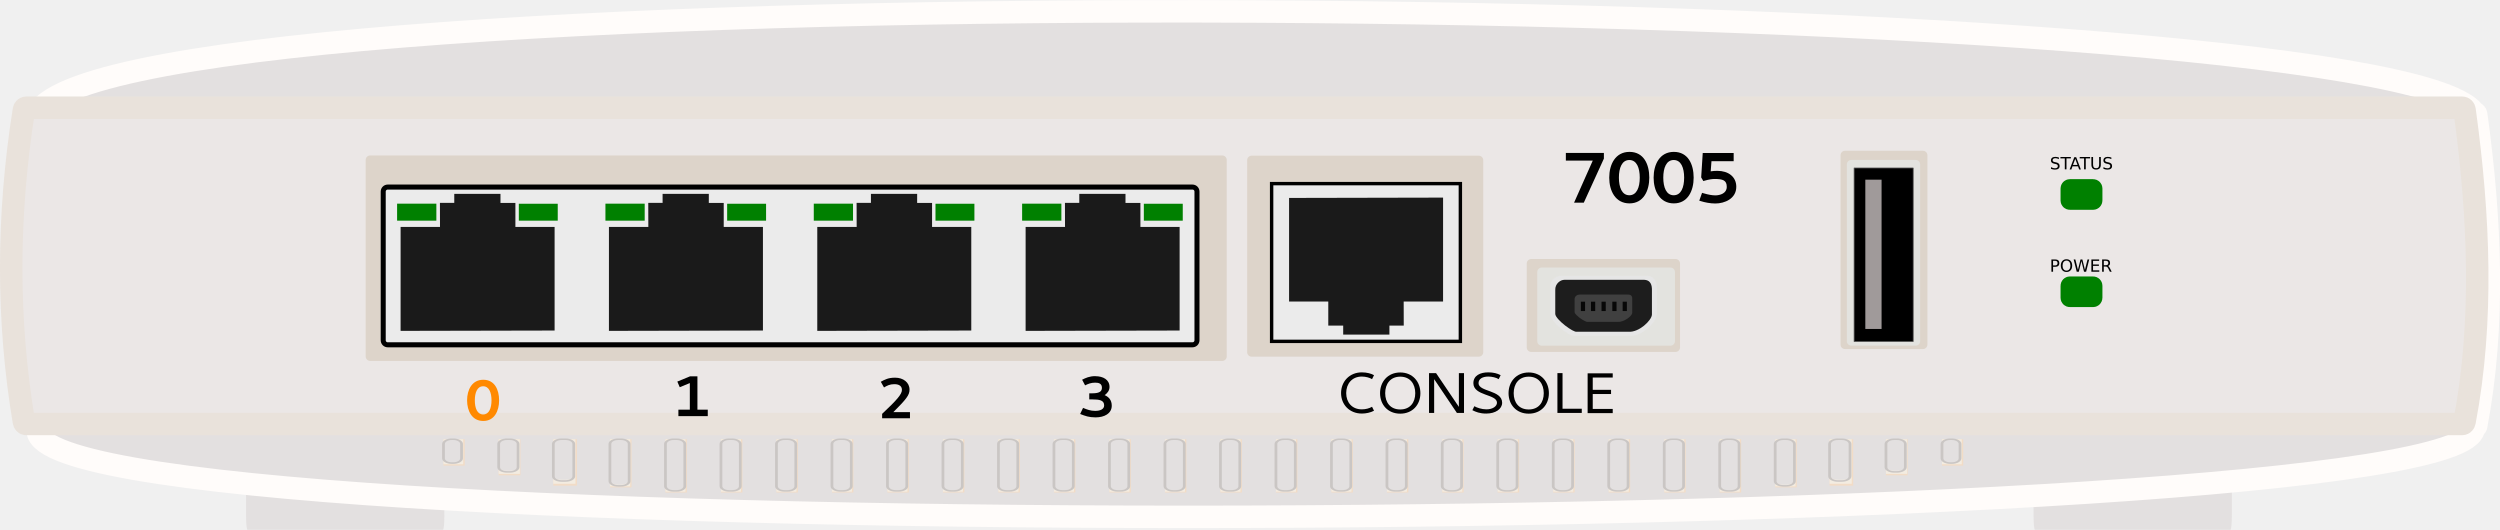
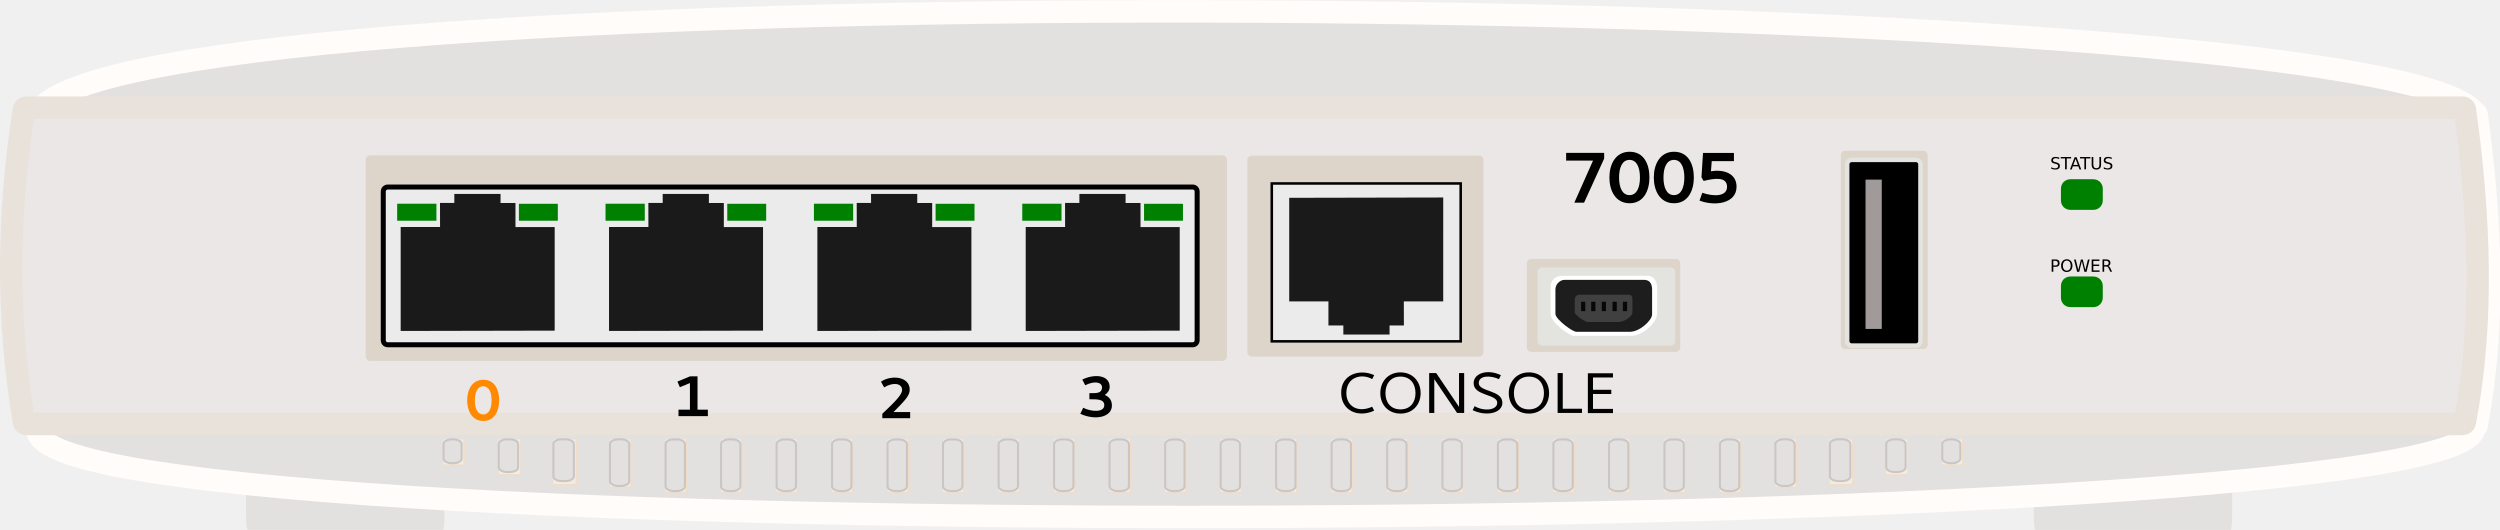
- <svg xmlns="http://www.w3.org/2000/svg" width="210" height="44.5" version="1.1" viewBox="35 370 111.529 14.443">
+ <svg xmlns="http://www.w3.org/2000/svg" width="210" height="44.5" version="1.1" viewBox="35 370 210 44.5">
  <g fill="#e3e0e0">
-     <rect x="45.977" y="386.78" width="8.847" height="2.257" rx=".061" ry=".648" />
-     <rect x="125.72" y="386.64" width="8.847" height="2.398" rx=".061" ry=".688" />
-     <path d="m36.69 370.4c4.091-6.516 104.39-5.434 108.67 0 0.036 0.046 0.099 0.048 0.107 0.107 0.651 4.74 0.849 9.405 0 13.896-0.011 0.058-0.104 0.048-0.107 0.107-0.183 4.94-109.95 5.59-108.67 0 0.013-0.058-0.097-0.048-0.107-0.107-0.753-4.506-0.753-9.138 0-13.896 0.009-0.058 0.075-0.057 0.107-0.107z" stroke="#fffcfa" stroke-linecap="round" stroke-linejoin="round" stroke-width="1.002" />
+     <rect x="55.673" y="410.25" width="16.66" height="4.251" rx=".114" ry="1.22" stroke-width="1.883" />
+     <rect x="205.84" y="409.99" width="16.66" height="4.517" rx=".114" ry="1.296" stroke-width="1.883" />
+     <path d="m38.184 379.41c7.703-12.272 196.59-10.234 204.65 0 0.069 0.087 0.186 0.091 0.201 0.201 1.226 8.927 1.599 17.712 0 26.169-0.021 0.109-0.197 0.09-0.201 0.201-0.345 9.303-207.06 10.527-204.65 0 0.025-0.108-0.183-0.091-0.201-0.201-1.418-8.487-1.418-17.209 0-26.169 0.017-0.11 0.142-0.107 0.201-0.201z" stroke="#fffcfa" stroke-linecap="round" stroke-linejoin="round" stroke-width="1.887" />
  </g>
-   <path d="m36.172 370.21h108.67c0.059 0 0.099 0.048 0.107 0.107 0.651 4.74 0.849 9.405 0 13.896-0.011 0.058-0.048 0.107-0.107 0.107h-108.67c-0.059 0-0.097-0.048-0.107-0.107-0.753-4.506-0.753-9.138 0-13.896 0.009-0.058 0.048-0.107 0.107-0.107z" fill="#ebe7e6" stroke="#e9e2db" stroke-linecap="round" stroke-linejoin="round" stroke-width="1.002" />
-   <rect x="51.313" y="372.34" width="38.414" height="9.166" rx=".201" ry=".201" fill="#ddd4ca" />
-   <rect x="52.096" y="373.75" width="36.303" height="7.037" rx=".201" ry=".201" fill="#ebebeb" stroke="#000" stroke-linejoin="round" stroke-width=".224" />
-   <g transform="matrix(1.0024 0 0 1.0019 -12.196 196.57)">
-     <path d="m64.912 178.62h1.753l-0.003-1.071 0.638-5.7e-4v-0.401h2.057l-4.83e-4 0.402h0.664v1.071h1.745v4.612l-6.854 0.015z" fill="#1a1a1a" />
-     <path d="m70.173 178.34h1.732v-0.753h-1.732v0.753z" fill="#008000" />
-     <path d="m64.756 178.34h1.747v-0.757h-1.747v0.757z" fill="#008000" />
+   <path d="m37.207 379.04h204.65c0.111 0 0.186 0.091 0.201 0.201 1.226 8.927 1.599 17.712 0 26.169-0.021 0.109-0.09 0.201-0.201 0.201h-204.65c-0.111 0-0.183-0.091-0.201-0.201-1.418-8.486-1.418-17.209 0-26.169 0.017-0.11 0.09-0.201 0.201-0.201z" fill="#ebe7e6" stroke="#e9e2db" stroke-linecap="round" stroke-linejoin="round" stroke-width="1.887" />
+   <rect x="65.721" y="383.05" width="72.34" height="17.262" rx=".378" ry=".378" fill="#ddd4ca" stroke-width="1.883" />
+   <rect x="67.195" y="385.71" width="68.365" height="13.252" rx=".378" ry=".378" fill="#ebebeb" stroke="#000" stroke-linejoin="round" stroke-width=".421" />
+   <g stroke-width="1.887">
+     <path d="m68.656 389.07h3.309l-0.005-2.021 1.204-1e-3v-0.757h3.882l-9.12e-4 0.759h1.254v2.021h3.294v8.702l-12.937 0.028z" fill="#1a1a1a" />
+     <path d="m78.588 388.54h3.269v-1.421h-3.269z" fill="#008000" />
+     <path d="m68.362 388.54h3.297v-1.428h-3.297z" fill="#008000" />
+     <path d="m86.158 389.07h3.309l-0.005-2.021 1.204-1e-3v-0.757h3.882l-9.12e-4 0.759h1.254v2.021h3.294v8.702l-12.937 0.028z" fill="#1a1a1a" />
+     <path d="m96.09 388.54h3.269v-1.421h-3.269z" fill="#008000" />
+     <path d="m85.864 388.54h3.297v-1.428h-3.297z" fill="#008000" />
+     <path d="m103.66 389.07h3.309l-5e-3 -2.021 1.204-1e-3v-0.757h3.882l-9.1e-4 0.759h1.254v2.021h3.294v8.702l-12.937 0.028z" fill="#1a1a1a" />
+     <path d="m113.59 388.54h3.269v-1.421h-3.269z" fill="#008000" />
+     <path d="m103.37 388.54h3.297v-1.428h-3.297z" fill="#008000" />
+     <path d="m121.16 389.07h3.309l-5e-3 -2.021 1.204-1e-3v-0.757h3.882l-9.1e-4 0.759h1.254v2.021h3.294v8.702l-12.937 0.028z" fill="#1a1a1a" />
+     <path d="m131.1 388.54h3.269v-1.421h-3.269z" fill="#008000" />
+     <path d="m120.87 388.54h3.297v-1.428h-3.297z" fill="#008000" />
  </g>
-   <g transform="matrix(1.0024 0 0 1.0019 -2.9019 196.57)">
-     <path d="m64.912 178.62h1.753l-0.003-1.071 0.638-5.7e-4v-0.401h2.057l-4.83e-4 0.402h0.664v1.071h1.745v4.612l-6.854 0.015z" fill="#1a1a1a" />
-     <path d="m70.173 178.34h1.732v-0.753h-1.732v0.753z" fill="#008000" />
-     <path d="m64.756 178.34h1.747v-0.757h-1.747v0.757z" fill="#008000" />
+   <g stroke-width="1.883">
+     <rect x="139.78" y="383.07" width="19.834" height="16.886" rx=".378" ry=".378" fill="#ddd4ca" />
+     <rect x="163.26" y="391.75" width="12.879" height="7.806" rx=".378" ry=".378" fill="#ddd4ca" />
+     <rect x="164.15" y="392.47" width="11.567" height="6.568" rx=".378" ry=".378" fill="#e3e3df" />
  </g>
-   <g transform="matrix(1.0024 0 0 1.0019 6.3923 196.57)">
-     <path d="m64.912 178.62h1.753l-0.003-1.071 0.638-5.7e-4v-0.401h2.057l-4.83e-4 0.402h0.664v1.071h1.745v4.612l-6.854 0.015z" fill="#1a1a1a" />
-     <path d="m70.173 178.34h1.732v-0.753h-1.732v0.753z" fill="#008000" />
-     <path d="m64.756 178.34h1.747v-0.757h-1.747v0.757z" fill="#008000" />
+   <path d="m173.32 393.17c0.59-0.048 0.89 0.496 0.876 1.004v2.202c-0.033 0.769-1.314 1.914-2.293 1.833h-4.645c-0.316 0.101-2.073-1.142-2.006-1.891v-2.201c-0.039-0.645 0.576-0.96 0.9-0.946z" fill="#fff" stroke-width="1.887" />
+   <path d="m173 393.51c0.702-0.042 0.789 0.475 0.776 0.92v2.002c-0.029 0.502-1.102 1.508-1.96 1.437h-4.353c-0.277 0.088-1.772-1.019-1.808-1.487v-2.002c-0.033-0.565 0.468-0.882 0.753-0.869z" fill="#1d1d1d" stroke-width="1.887" />
+   <path d="m167.74 394.75c-4e-3 -1.6e-4 -9e-3 2e-3 -0.014 2e-3h-0.012c-0.175-7e-3 -0.453 0.111-0.433 0.427v1.051c6e-3 0.069 0.074 0.162 0.172 0.258 0.263 0.272 0.805 0.596 0.934 0.558h2.501c0.527 0.04 1.219-0.478 1.236-0.759v-1.08c8e-3 -0.249-2e-3 -0.479-0.433-0.456h-3.951z" fill="#404040" stroke-width="1.002" />
+   <path transform="translate(35,370)" d="m132.81 25.348v0.787h0.355v-0.787zm0.85 0v0.787h0.355v-0.787zm0.887 0v0.787h0.355v-0.787zm0.906 0v0.787h0.355v-0.787zm0.869 0v0.787h0.355v-0.787z" fill="#070707" stroke-width="1.887" />
+   <rect x="189.63" y="382.66" width="7.297" height="16.662" rx=".378" ry=".378" fill="#ddd4ca" stroke-width="1.883" />
+   <rect x="190.16" y="383.43" width="6.162" height="15.601" rx=".378" ry=".378" stroke="#e3e3df" stroke-width=".383" />
+   <g stroke-linecap="round" stroke-linejoin="round">
+     <path d="m192.83 397.39v-12.025h-0.849v12.025z" fill="none" stroke="#000" stroke-miterlimit="4.462" stroke-width=".064" />
+     <path d="m208.9 385.7h1.952c0.076 0 0.137 0.061 0.137 0.137v1.01c0 0.076-0.061 0.137-0.137 0.137h-1.952c-0.076 0-0.137-0.061-0.137-0.137v-1.01c0-0.076 0.061-0.137 0.137-0.137z" fill="#008000" stroke="#008000" stroke-width="1.29" />
+     <path d="m208.9 393.87h1.952c0.076 0 0.137 0.061 0.137 0.137v1.01c0 0.076-0.061 0.137-0.137 0.137h-1.952c-0.076 0-0.137-0.061-0.137-0.137v-1.01c0-0.076 0.061-0.137 0.137-0.137z" fill="#008000" stroke="#008000" stroke-width="1.29" />
  </g>
-   <g transform="matrix(1.0024 0 0 1.0019 15.687 196.57)">
-     <path d="m64.912 178.62h1.753l-0.003-1.071 0.638-5.7e-4v-0.401h2.057l-4.83e-4 0.402h0.664v1.071h1.745v4.612l-6.854 0.015z" fill="#1a1a1a" />
-     <path d="m70.173 178.34h1.732v-0.753h-1.732v0.753z" fill="#008000" />
-     <path d="m64.756 178.34h1.747v-0.757h-1.747v0.757z" fill="#008000" />
+   <g stroke-width="1.883">
+     <path d="m169.75 383.32v-0.477h-3.195v0.647h2.26l-1.571 3.535h0.818z" />
+     <path d="m170.19 384.91c0 1.106 0.513 2.163 1.701 2.163 1.175 0 1.662-1.064 1.662-2.163 0-1.118-0.468-2.163-1.662-2.163-1.188 0-1.701 1.058-1.701 2.163zm0.812 0c0-0.816 0.253-1.48 0.877-1.48 0.623 0 0.877 0.665 0.877 1.48s-0.253 1.48-0.877 1.48c-0.623 0-0.877-0.665-0.877-1.48z" />
+     <path d="m173.92 384.91c0 1.106 0.513 2.163 1.701 2.163 1.175 0 1.662-1.064 1.662-2.163 0-1.118-0.468-2.163-1.662-2.163-1.188 0-1.701 1.058-1.701 2.163zm0.812 0c0-0.816 0.253-1.48 0.877-1.48 0.623 0 0.877 0.665 0.877 1.48s-0.253 1.48-0.877 1.48c-0.623 0-0.877-0.665-0.877-1.48z" />
+     <path d="m177.76 386.85c1.273 0.494 3.11 0.258 3.11-1.166 0-1.135-1.097-1.471-2.149-1.299l0.065-0.852h1.864v-0.689h-2.597l-0.13 2.049 0.182 0.308c0.952-0.242 1.967-0.362 1.967 0.49 0 0.84-1.15 0.83-2.078 0.501z" />
  </g>
-   <rect x="90.638" y="372.35" width="10.532" height="8.967" rx=".201" ry=".201" fill="#ddd4ca" />
-   <g transform="matrix(-1.0024 0 0 -1.0019 246.59 591.76)">
-     <path d="m146.09 217.75h8.4v-7.024h-8.4v7.024z" fill="#ebebeb" stroke="#000" stroke-width=".152" />
-     <g transform="matrix(.0080517 0 0 .0080487 133.48 246.67)">
-       <path d="m2609.9-3593.3v-872.71h-1043.3v872.71h1043.3z" fill="none" stroke="#000" stroke-linecap="square" stroke-width=".676" />
-     </g>
-     <path d="m146.86 212.5h1.753l-3e-3 -1.071 0.638-5.7e-4v-0.401h2.057l-4.9e-4 0.402h0.664v1.071h1.745v4.612l-6.854 0.015z" fill="#1a1a1a" />
+   <path d="m74.241 403.63c0 0.885 0.41 1.731 1.361 1.731 0.94 0 1.33-0.851 1.33-1.731 0-0.894-0.374-1.731-1.33-1.731-0.951 0-1.361 0.846-1.361 1.731zm0.649 0c0-0.653 0.203-1.184 0.701-1.184s0.701 0.532 0.701 1.184c0 0.653-0.203 1.184-0.701 1.184s-0.701-0.532-0.701-1.184z" fill="#ff8900" stroke-width="1.883" />
+   <g stroke-width="1.883">
+     <path d="m93.592 404.41v-2.799h-0.623l-1.065 0.44 0.203 0.474 0.847-0.348v2.233h-0.961v0.546h2.467v-0.546z" />
+     <path d="m109.27 402.54c0.773-0.477 1.506-0.328 1.506 0.208 0 0.353-0.4 0.827-1.662 2.011v0.372h2.338v-0.517h-1.397c1.101-1.097 1.361-1.436 1.361-1.89 0-1.085-1.528-1.27-2.416-0.662z" />
+     <path d="m126.16 402.36c0.763-0.383 1.413-0.28 1.413 0.193-0.034 0.503-0.447 0.469-1.065 0.474v0.512c0.651 0 1.252-0.022 1.252 0.503 0 0.626-1.121 0.55-1.771 0.208l-0.244 0.512c1.287 0.584 2.655 0.272 2.655-0.696 0-0.469-0.244-0.735-0.597-0.89 0.223-0.15 0.41-0.382 0.41-0.682 0-1.023-1.319-1.1-2.301-0.609z" />
  </g>
-   <rect x="103.11" y="376.96" width="6.839" height="4.145" rx=".201" ry=".201" fill="#ddd4ca" />
-   <rect x="103.58" y="377.34" width="6.142" height="3.487" rx=".201" ry=".201" fill="#e3e3df" />
-   <g transform="matrix(1.0024 0 0 1.0019 -6.3031 173.02)">
-     <path d="m110.68 204.3h3.798c0.312-0.025 0.472 0.263 0.464 0.532v1.167c-0.018 0.408-0.696 1.014-1.215 0.971h-2.461c-0.167 0.053-1.098-0.605-1.063-1.002v-1.167c-0.021-0.342 0.305-0.509 0.477-0.502" fill="#e6e6e6" />
-     <path d="m110.82 204.48h3.492c0.372-0.022 0.418 0.252 0.411 0.488v1.061c-0.016 0.266-0.584 0.799-1.038 0.762h-2.306c-0.147 0.047-0.939-0.54-0.958-0.788v-1.061c-0.018-0.299 0.248-0.468 0.399-0.461" fill="#1d1d1d" />
-     <g transform="matrix(.0060892 0 0 .0061268 99.791 230.08)">
-       <path d="m1811.4-4178h573.48c61.03-3.61 68.63 41.12 67.53 79.61v173.18c-2.58 43.45-95.9 130.46-170.55 124.27h-378.69c-24.09 7.68-154.17-88.11-157.26-128.66v-173.19c-2.9-48.86 40.74-76.32 65.49-75.21z" fill="none" stroke="#000" stroke-width=".264" />
-     </g>
-     <path transform="matrix(.53109 0 0 .53109 35 368.35)" d="m144.09-307.32c-4e-3 -1.6e-4 -9e-3 2e-3 -0.014 2e-3h-0.012c-0.174-7e-3 -0.452 0.111-0.432 0.426v1.049c6e-3 0.069 0.074 0.162 0.172 0.258 0.262 0.272 0.803 0.594 0.932 0.557h2.494c0.525 0.04 1.216-0.477 1.232-0.758v-1.078c8e-3 -0.248-2e-3 -0.478-0.432-0.455h-3.941z" fill="#404040" />
-     <g fill="#070707">
-       <path d="m111.56 205.87h0.188v-0.417h-0.188v0.417z" />
-       <path d="m112.01 205.87h0.188v-0.417h-0.188v0.417z" />
-       <path d="m112.48 205.87h0.188v-0.417h-0.188v0.417z" />
-       <path d="m112.96 205.87h0.188v-0.417h-0.188v0.417z" />
-       <path d="m113.42 205.87h0.188v-0.417h-0.188v0.417z" />
-     </g>
+   <g stroke-width="1.883">
+     <path d="m152.64 401.28c-1.039 0-1.693 0.773-1.693 1.74 0 0.967 0.655 1.721 1.693 1.721 1.039 0 1.693-0.754 1.693-1.721 0-0.967-0.655-1.74-1.693-1.74zm0 3.108c-0.831 0-1.262-0.59-1.262-1.368 0-0.778 0.431-1.387 1.262-1.387 0.831 0 1.262 0.609 1.262 1.387 0 0.778-0.431 1.368-1.262 1.368z" />
+     <path d="m155.05 401.34v3.345h0.431v-2.838l1.912 2.838h0.597v-3.345h-0.431v2.838l-1.917-2.838z" />
+     <path d="m163.43 401.28c-1.039 0-1.693 0.773-1.693 1.74 0 0.967 0.655 1.721 1.693 1.721 1.039 0 1.693-0.754 1.693-1.721 0-0.967-0.655-1.74-1.693-1.74zm0 3.108c-0.831 0-1.262-0.59-1.262-1.368 0-0.778 0.431-1.387 1.262-1.387s1.262 0.609 1.262 1.387c0 0.778-0.431 1.368-1.262 1.368z" />
+     <path d="m165.84 401.34v3.345h2.047v-0.353h-1.615v-2.993z" />
+     <path d="m168.38 404.7h2.109v-0.353h-1.678v-1.252h1.538v-0.353h-1.538v-1.034h1.678v-0.353h-2.109z" />
+     <path d="m150.43 404.5-0.166-0.334c-1.238 0.551-2.171-0.063-2.171-1.151 0-1.323 1.258-1.688 2.171-1.17l0.166-0.334c-1.259-0.574-2.813-0.019-2.769 1.504 0 1.429 1.358 2.12 2.769 1.484z" />
  </g>
-   <rect x="117.11" y="372.13" width="3.875" height="8.848" rx=".201" ry=".201" fill="#ddd4ca" />
-   <rect x="117.39" y="372.54" width="3.272" height="8.284" rx=".201" ry=".201" fill="#e3e3df" />
-   <path d="m120.35 380.64v-7.74h-2.635v7.74z" />
-   <g stroke-linecap="round" stroke-linejoin="round">
-     <path d="m120.35 380.64v-7.74h-2.635v7.74z" fill="none" stroke="#535353" stroke-miterlimit="4.462" stroke-width=".034" />
-     <path d="m118.81 379.95v-6.385h-0.451v6.385z" fill="none" stroke="#000" stroke-miterlimit="4.462" stroke-width=".034" />
-     <path d="m127.34 373.74h1.037c0.04 0 0.073 0.033 0.073 0.073v0.536c0 0.04-0.033 0.073-0.073 0.073h-1.037c-0.04 0-0.073-0.033-0.073-0.073v-0.536c0-0.04 0.033-0.073 0.073-0.073z" fill="#008000" stroke="#008000" stroke-width=".685" />
-     <path d="m127.34 378.08h1.037c0.04 0 0.073 0.033 0.073 0.073v0.536c0 0.04-0.033 0.073-0.073 0.073h-1.037c-0.04 0-0.073-0.033-0.073-0.073v-0.536c0-0.04 0.033-0.073 0.073-0.073z" fill="#008000" stroke="#008000" stroke-width=".685" />
+   <rect transform="scale(-1)" x="-78.722" y="-409.94" width="1.828" height="3.035" fill="#f2dcc6" stroke-width=".872" />
+   <rect transform="scale(-1)" x="-78.675" y="-409.82" width="1.782" height="2.91" fill="#f3ece1" stroke-width=".872" />
+   <rect transform="scale(-1)" x="-78.525" y="-409.65" width="1.629" height="2.744" rx=".695" ry=".394" fill="#e3e0e0" stroke="#cac6c4" stroke-linejoin="round" stroke-width=".174" />
+   <rect transform="scale(-1)" x="-83.471" y="-410.81" width="1.984" height="3.899" fill="#f2dcc6" stroke-width=".872" />
+   <rect transform="scale(-1)" x="-83.343" y="-410.65" width="1.859" height="3.74" fill="#f3ece1" stroke-width=".872" />
+   <rect transform="scale(-1)" x="-83.204" y="-410.41" width="1.718" height="3.508" rx=".695" ry=".394" fill="#e3e0e0" stroke="#cac6c4" stroke-linejoin="round" stroke-width=".174" />
+   <rect transform="scale(-1)" x="-88.054" y="-410.95" width="1.806" height="4.043" fill="#f2dcc6" stroke-width=".872" />
+   <rect transform="scale(-1)" x="-87.95" y="-410.87" width="1.704" height="3.962" fill="#f3ece1" stroke-width=".872" />
+   <rect transform="scale(-1)" x="-87.857" y="-410.82" width="1.618" height="3.917" rx=".695" ry=".394" fill="#e3e0e0" stroke="#cac6c4" stroke-linejoin="round" stroke-width=".174" />
+   <rect transform="scale(-1)" x="-74.043" y="-409.12" width="1.784" height="2.216" fill="#f2dcc6" stroke-width=".872" />
+   <rect transform="scale(-1)" x="-73.916" y="-409.01" width="1.66" height="2.102" fill="#f3ece1" stroke-width=".872" />
+   <rect transform="scale(-1)" x="-73.777" y="-408.91" width="1.518" height="2.002" rx=".695" ry=".394" fill="#e3e0e0" stroke="#cac6c4" stroke-linejoin="round" stroke-width=".174" />
+   <rect transform="scale(-1)" x="-92.705" y="-411.38" width="1.798" height="4.473" fill="#f2dcc6" stroke-width=".872" />
+   <rect transform="scale(-1)" x="-92.589" y="-411.31" width="1.682" height="4.405" fill="#f3ece1" stroke-width=".872" />
+   <rect transform="scale(-1)" x="-92.532" y="-411.25" width="1.626" height="4.34" rx=".695" ry=".394" fill="#e3e0e0" stroke="#cac6c4" stroke-linejoin="round" stroke-width=".174" />
+   <rect transform="scale(-1)" x="-97.368" y="-411.38" width="1.798" height="4.473" fill="#f2dcc6" stroke-width=".872" />
+   <rect transform="scale(-1)" x="-97.252" y="-411.31" width="1.682" height="4.405" fill="#f3ece1" stroke-width=".872" />
+   <rect transform="scale(-1)" x="-97.194" y="-411.25" width="1.626" height="4.34" rx=".695" ry=".394" fill="#e3e0e0" stroke="#cac6c4" stroke-linejoin="round" stroke-width=".174" />
+   <rect transform="scale(-1)" x="-102.03" y="-411.38" width="1.798" height="4.473" fill="#f2dcc6" stroke-width=".872" />
+   <rect transform="scale(-1)" x="-101.91" y="-411.31" width="1.682" height="4.405" fill="#f3ece1" stroke-width=".872" />
+   <rect transform="scale(-1)" x="-101.86" y="-411.25" width="1.626" height="4.34" rx=".695" ry=".394" fill="#e3e0e0" stroke="#cac6c4" stroke-linejoin="round" stroke-width=".174" />
+   <rect transform="scale(-1)" x="-106.69" y="-411.38" width="1.798" height="4.473" fill="#f2dcc6" stroke-width=".872" />
+   <rect transform="scale(-1)" x="-106.58" y="-411.31" width="1.682" height="4.405" fill="#f3ece1" stroke-width=".872" />
+   <rect transform="scale(-1)" x="-106.52" y="-411.25" width="1.626" height="4.34" rx=".695" ry=".394" fill="#e3e0e0" stroke="#cac6c4" stroke-linejoin="round" stroke-width=".174" />
+   <rect transform="scale(-1)" x="-111.36" y="-411.38" width="1.798" height="4.473" fill="#f2dcc6" stroke-width=".872" />
+   <rect transform="scale(-1)" x="-111.24" y="-411.31" width="1.682" height="4.405" fill="#f3ece1" stroke-width=".872" />
+   <rect transform="scale(-1)" x="-111.18" y="-411.25" width="1.626" height="4.34" rx=".695" ry=".394" fill="#e3e0e0" stroke="#cac6c4" stroke-linejoin="round" stroke-width=".174" />
+   <rect transform="scale(-1)" x="-116.02" y="-411.38" width="1.798" height="4.473" fill="#f2dcc6" stroke-width=".872" />
+   <rect transform="scale(-1)" x="-115.9" y="-411.31" width="1.682" height="4.405" fill="#f3ece1" stroke-width=".872" />
+   <rect transform="scale(-1)" x="-115.84" y="-411.25" width="1.626" height="4.34" rx=".695" ry=".394" fill="#e3e0e0" stroke="#cac6c4" stroke-linejoin="round" stroke-width=".174" />
+   <rect transform="scale(-1)" x="-120.68" y="-411.38" width="1.798" height="4.473" fill="#f2dcc6" stroke-width=".872" />
+   <rect transform="scale(-1)" x="-120.57" y="-411.31" width="1.682" height="4.405" fill="#f3ece1" stroke-width=".872" />
+   <rect transform="scale(-1)" x="-120.51" y="-411.25" width="1.626" height="4.34" rx=".695" ry=".394" fill="#e3e0e0" stroke="#cac6c4" stroke-linejoin="round" stroke-width=".174" />
+   <rect transform="scale(-1)" x="-125.34" y="-411.38" width="1.798" height="4.473" fill="#f2dcc6" stroke-width=".872" />
+   <rect transform="scale(-1)" x="-125.23" y="-411.31" width="1.682" height="4.405" fill="#f3ece1" stroke-width=".872" />
+   <rect transform="scale(-1)" x="-125.17" y="-411.25" width="1.626" height="4.34" rx=".695" ry=".394" fill="#e3e0e0" stroke="#cac6c4" stroke-linejoin="round" stroke-width=".174" />
+   <rect transform="scale(-1)" x="-130.01" y="-411.38" width="1.798" height="4.473" fill="#f2dcc6" stroke-width=".872" />
+   <rect transform="scale(-1)" x="-129.89" y="-411.31" width="1.682" height="4.405" fill="#f3ece1" stroke-width=".872" />
+   <rect transform="scale(-1)" x="-129.83" y="-411.25" width="1.626" height="4.34" rx=".695" ry=".394" fill="#e3e0e0" stroke="#cac6c4" stroke-linejoin="round" stroke-width=".174" />
+   <rect transform="scale(-1)" x="-134.67" y="-411.38" width="1.798" height="4.473" fill="#f2dcc6" stroke-width=".872" />
+   <rect transform="scale(-1)" x="-134.55" y="-411.31" width="1.682" height="4.405" fill="#f3ece1" stroke-width=".872" />
+   <rect transform="scale(-1)" x="-134.5" y="-411.25" width="1.626" height="4.34" rx=".695" ry=".394" fill="#e3e0e0" stroke="#cac6c4" stroke-linejoin="round" stroke-width=".174" />
+   <rect transform="scale(-1)" x="-139.33" y="-411.38" width="1.798" height="4.473" fill="#f2dcc6" stroke-width=".872" />
+   <rect transform="scale(-1)" x="-139.22" y="-411.31" width="1.682" height="4.405" fill="#f3ece1" stroke-width=".872" />
+   <rect transform="scale(-1)" x="-139.16" y="-411.25" width="1.626" height="4.34" rx=".695" ry=".394" fill="#e3e0e0" stroke="#cac6c4" stroke-linejoin="round" stroke-width=".174" />
+   <rect transform="scale(-1)" x="-143.99" y="-411.38" width="1.798" height="4.473" fill="#f2dcc6" stroke-width=".872" />
+   <rect transform="scale(-1)" x="-143.88" y="-411.31" width="1.682" height="4.405" fill="#f3ece1" stroke-width=".872" />
+   <rect transform="scale(-1)" x="-143.82" y="-411.25" width="1.626" height="4.34" rx=".695" ry=".394" fill="#e3e0e0" stroke="#cac6c4" stroke-linejoin="round" stroke-width=".174" />
+   <rect transform="scale(-1)" x="-148.66" y="-411.38" width="1.798" height="4.473" fill="#f2dcc6" stroke-width=".872" />
+   <rect transform="scale(-1)" x="-148.54" y="-411.31" width="1.682" height="4.405" fill="#f3ece1" stroke-width=".872" />
+   <rect transform="scale(-1)" x="-148.48" y="-411.25" width="1.626" height="4.34" rx=".695" ry=".394" fill="#e3e0e0" stroke="#cac6c4" stroke-linejoin="round" stroke-width=".174" />
+   <rect transform="scale(-1)" x="-199.93" y="-409.12" width="1.784" height="2.216" fill="#f2dcc6" stroke-width=".872" />
+   <rect transform="scale(-1)" x="-199.81" y="-409.01" width="1.66" height="2.102" fill="#f3ece1" stroke-width=".872" />
+   <rect transform="scale(-1)" x="-199.67" y="-408.91" width="1.518" height="2.002" rx=".695" ry=".394" fill="#e3e0e0" stroke="#cac6c4" stroke-linejoin="round" stroke-width=".174" />
+   <rect transform="scale(-1)" x="-195.27" y="-409.94" width="1.828" height="3.035" fill="#f2dcc6" stroke-width=".872" />
+   <rect transform="scale(-1)" x="-195.22" y="-409.82" width="1.782" height="2.91" fill="#f3ece1" stroke-width=".872" />
+   <rect transform="scale(-1)" x="-195.07" y="-409.65" width="1.629" height="2.744" rx=".695" ry=".394" fill="#e3e0e0" stroke="#cac6c4" stroke-linejoin="round" stroke-width=".174" />
+   <rect transform="scale(-1)" x="-190.69" y="-410.81" width="1.984" height="3.899" fill="#f2dcc6" stroke-width=".872" />
+   <rect transform="scale(-1)" x="-190.56" y="-410.65" width="1.859" height="3.74" fill="#f3ece1" stroke-width=".872" />
+   <rect transform="scale(-1)" x="-190.43" y="-410.41" width="1.718" height="3.508" rx=".695" ry=".394" fill="#e3e0e0" stroke="#cac6c4" stroke-linejoin="round" stroke-width=".174" />
+   <rect transform="scale(-1)" x="-185.95" y="-410.95" width="1.806" height="4.043" fill="#f2dcc6" stroke-width=".872" />
+   <rect transform="scale(-1)" x="-185.85" y="-410.87" width="1.704" height="3.962" fill="#f3ece1" stroke-width=".872" />
+   <rect transform="scale(-1)" x="-185.75" y="-410.82" width="1.618" height="3.917" rx=".695" ry=".394" fill="#e3e0e0" stroke="#cac6c4" stroke-linejoin="round" stroke-width=".174" />
+   <rect transform="scale(-1)" x="-181.28" y="-411.38" width="1.798" height="4.473" fill="#f2dcc6" stroke-width=".872" />
+   <rect transform="scale(-1)" x="-181.16" y="-411.31" width="1.682" height="4.405" fill="#f3ece1" stroke-width=".872" />
+   <rect transform="scale(-1)" x="-181.1" y="-411.25" width="1.626" height="4.34" rx=".695" ry=".394" fill="#e3e0e0" stroke="#cac6c4" stroke-linejoin="round" stroke-width=".174" />
+   <rect transform="scale(-1)" x="-153.32" y="-411.38" width="1.798" height="4.473" fill="#f2dcc6" stroke-width=".872" />
+   <rect transform="scale(-1)" x="-153.2" y="-411.31" width="1.682" height="4.405" fill="#f3ece1" stroke-width=".872" />
+   <rect transform="scale(-1)" x="-153.15" y="-411.25" width="1.626" height="4.34" rx=".695" ry=".394" fill="#e3e0e0" stroke="#cac6c4" stroke-linejoin="round" stroke-width=".174" />
+   <rect transform="scale(-1)" x="-157.96" y="-411.38" width="1.798" height="4.473" fill="#f2dcc6" stroke-width=".872" />
+   <rect transform="scale(-1)" x="-157.85" y="-411.31" width="1.682" height="4.405" fill="#f3ece1" stroke-width=".872" />
+   <rect transform="scale(-1)" x="-157.79" y="-411.25" width="1.626" height="4.34" rx=".695" ry=".394" fill="#e3e0e0" stroke="#cac6c4" stroke-linejoin="round" stroke-width=".174" />
+   <rect transform="scale(-1)" x="-162.63" y="-411.38" width="1.798" height="4.473" fill="#f2dcc6" stroke-width=".872" />
+   <rect transform="scale(-1)" x="-162.51" y="-411.31" width="1.682" height="4.405" fill="#f3ece1" stroke-width=".872" />
+   <rect transform="scale(-1)" x="-162.45" y="-411.25" width="1.626" height="4.34" rx=".695" ry=".394" fill="#e3e0e0" stroke="#cac6c4" stroke-linejoin="round" stroke-width=".174" />
+   <rect transform="scale(-1)" x="-167.29" y="-411.38" width="1.798" height="4.473" fill="#f2dcc6" stroke-width=".872" />
+   <rect transform="scale(-1)" x="-167.17" y="-411.31" width="1.682" height="4.405" fill="#f3ece1" stroke-width=".872" />
+   <rect transform="scale(-1)" x="-167.11" y="-411.25" width="1.626" height="4.34" rx=".695" ry=".394" fill="#e3e0e0" stroke="#cac6c4" stroke-linejoin="round" stroke-width=".174" />
+   <rect transform="scale(-1)" x="-171.95" y="-411.38" width="1.798" height="4.473" fill="#f2dcc6" stroke-width=".872" />
+   <rect transform="scale(-1)" x="-171.84" y="-411.31" width="1.682" height="4.405" fill="#f3ece1" stroke-width=".872" />
+   <rect transform="scale(-1)" x="-171.78" y="-411.25" width="1.626" height="4.34" rx=".695" ry=".394" fill="#e3e0e0" stroke="#cac6c4" stroke-linejoin="round" stroke-width=".174" />
+   <rect transform="scale(-1)" x="-176.61" y="-411.38" width="1.798" height="4.473" fill="#f2dcc6" stroke-width=".872" />
+   <rect transform="scale(-1)" x="-176.5" y="-411.31" width="1.682" height="4.405" fill="#f3ece1" stroke-width=".872" />
+   <rect transform="scale(-1)" x="-176.44" y="-411.25" width="1.626" height="4.34" rx=".695" ry=".394" fill="#e3e0e0" stroke="#cac6c4" stroke-linejoin="round" stroke-width=".174" />
+   <path d="m193.07 397.63v-12.543h-1.366v12.543z" fill="#a09a9a" stroke-width="1.883" />
+   <g stroke-width=".008px">
+     <path d="m208.1 383.19h0.874v0.118h-0.367v0.915h-0.14v-0.915h-0.367z" />
+     <path d="m209.35 383.34-0.19 0.514h0.38zm-0.079-0.138h0.158l0.394 1.033h-0.145l-0.094-0.265h-0.466l-0.094 0.265h-0.147z" />
+     <path d="m209.72 383.19h0.874v0.118h-0.367v0.915h-0.14v-0.915h-0.367z" />
+     <path d="m207.97 383.23v0.136c-0.358-0.183-0.524-0.011-0.524 0.095 0 0.25 0.587 0.075 0.587 0.483 0 0.377-0.496 0.317-0.723 0.239v-0.144c0.237 0.168 0.577 0.117 0.577-0.085 0-0.304-0.581-0.095-0.581-0.483 8e-3 -0.339 0.379-0.321 0.665-0.242z" />
+     <path d="m209.22 391.8h0.141l0.217 0.873 0.217-0.873h0.157l0.217 0.873 0.217-0.873h0.142l-0.259 1.033h-0.176l-0.218-0.897-0.22 0.897h-0.176z" />
+     <path d="m210.7 391.8h0.653v0.118h-0.513v0.306h0.492v0.118h-0.492v0.374h0.526v0.118h-0.666z" />
+     <path d="m207.48 391.91v0.388h0.176c0.148 0 0.204-0.068 0.204-0.194 0-0.126-0.093-0.194-0.204-0.194zm-0.14-0.115h0.316c0.281 0 0.351 0.131 0.351 0.309 0 0.177-0.091 0.309-0.351 0.309h-0.176v0.415h-0.14z" />
  </g>
-   <g transform="scale(1.0366 .9647)" aria-label="7005">
-     <path d="m102.79 386.11v-0.263h-1.637v0.356h1.158l-0.805 1.946h0.419z" />
-     <path d="m103.02 386.99c0 0.609 0.263 1.191 0.872 1.191 0.602 0 0.852-0.585 0.852-1.191 0-0.615-0.239-1.191-0.852-1.191-0.609 0-0.872 0.582-0.872 1.191zm0.416 0c0-0.449 0.13-0.815 0.449-0.815 0.319 0 0.449 0.366 0.449 0.815s-0.13 0.815-0.449 0.815c-0.319 0-0.449-0.366-0.449-0.815z" />
-     <path d="m104.93 386.99c0 0.609 0.263 1.191 0.871 1.191 0.602 0 0.852-0.585 0.852-1.191 0-0.615-0.239-1.191-0.852-1.191-0.609 0-0.871 0.582-0.871 1.191zm0.416 0c0-0.449 0.13-0.815 0.449-0.815 0.319 0 0.449 0.366 0.449 0.815s-0.13 0.815-0.449 0.815c-0.319 0-0.449-0.366-0.449-0.815z" />
-     <path d="m107.58 387.81c-0.126 0-0.293-0.03-0.502-0.097l-0.063-0.02-0.12 0.363 0.063 0.02c0.176 0.06 0.409 0.11 0.629 0.11 0.399 0 0.901-0.223 0.901-0.772 0-0.466-0.343-0.738-0.815-0.738-0.106 0-0.193 7e-3 -0.286 0.023l0.033-0.469h0.955v-0.379h-1.331l-0.067 1.128 0.093 0.17 0.053-0.017c0.18-0.057 0.326-0.08 0.429-0.08 0.359 0 0.526 0.06 0.526 0.366 0 0.293-0.276 0.393-0.499 0.393z" />
-   </g>
-   <g fill="#ff8900">
-     <g transform="scale(1.0366 .9647)" aria-label="0">
-       <path d="m53.866 397.29c0 0.487 0.21 0.953 0.697 0.953 0.482 0 0.681-0.468 0.681-0.953 0-0.492-0.192-0.953-0.681-0.953-0.487 0-0.697 0.466-0.697 0.953zm0.333 0c0-0.359 0.104-0.652 0.359-0.652s0.359 0.293 0.359 0.652c0 0.359-0.104 0.652-0.359 0.652s-0.359-0.293-0.359-0.652z" fill="#ff8900" />
-     </g>
-     <g transform="scale(1.0366 .9647)" aria-label="1">
-       <path d="m63.779 397.72v-1.541h-0.319l-0.546 0.242 0.104 0.261 0.434-0.192v1.229h-0.492v0.301h1.264v-0.301z" fill="#000" />
-     </g>
-     <g transform="scale(1.0366 .9647)" aria-label="2">
-       <path d="m71.671 396.43 0.138 0.263c0.125-0.08 0.245-0.152 0.444-0.152 0.205 0 0.327 0.088 0.327 0.266 0 0.194-0.205 0.455-0.852 1.107v0.205h1.198v-0.285h-0.716c0.564-0.604 0.697-0.79 0.697-1.04 0-0.335-0.271-0.553-0.62-0.553-0.29 0-0.436 0.083-0.617 0.189z" fill="#000" />
-     </g>
-     <g transform="scale(1.0366 .9647)" aria-label="3">
-       <path d="m80.896 396.17c-0.242 0-0.41 0.083-0.561 0.165l0.128 0.261c0.136-0.072 0.255-0.125 0.434-0.125 0.152 0 0.29 0.04 0.29 0.232 0 0.154-0.077 0.261-0.415 0.261h-0.13v0.282h0.133c0.303 0 0.508 0.035 0.508 0.277 0 0.17-0.157 0.253-0.386 0.253-0.205 0-0.346-0.061-0.522-0.138l-0.125 0.282c0.216 0.09 0.373 0.157 0.665 0.157 0.373 0 0.695-0.176 0.695-0.54 0-0.258-0.125-0.404-0.306-0.49 0.114-0.083 0.21-0.21 0.21-0.375 0-0.338-0.271-0.5-0.617-0.5z" fill="#000" />
-     </g>
-   </g>
-   <g transform="scale(1.0366 .9647)" aria-label="CONSOLE">
-     <path d="m92.897 397.77-0.085-0.184c-0.112 0.072-0.271 0.12-0.439 0.12-0.426 0-0.673-0.325-0.673-0.753 0-0.428 0.247-0.764 0.673-0.764 0.168 0 0.341 0.053 0.439 0.12l0.085-0.184c-0.117-0.072-0.306-0.13-0.524-0.13-0.532 0-0.894 0.426-0.894 0.958s0.362 0.947 0.894 0.947c0.178 0 0.37-0.043 0.524-0.13z" />
-     <path d="m94.025 396c-0.532 0-0.868 0.426-0.868 0.958s0.335 0.947 0.868 0.947 0.868-0.415 0.868-0.947-0.335-0.958-0.868-0.958zm0 1.711c-0.426 0-0.647-0.325-0.647-0.753 0-0.428 0.221-0.764 0.647-0.764s0.647 0.335 0.647 0.764c0 0.428-0.221 0.753-0.647 0.753z" />
-     <path d="m95.264 396.03v1.841h0.221v-1.562l0.979 1.562h0.306v-1.841h-0.221v1.562l-0.982-1.562z" />
-     <path d="m97.732 397.9c0.389 0 0.679-0.208 0.679-0.5 0-0.596-1.016-0.498-1.016-0.905 0-0.192 0.162-0.306 0.423-0.306 0.149 0 0.346 0.048 0.444 0.12l0.085-0.184c-0.144-0.083-0.314-0.13-0.535-0.13-0.343 0-0.639 0.146-0.639 0.5 0 0.596 1.016 0.498 1.016 0.905 0 0.154-0.173 0.306-0.452 0.306-0.21 0-0.418-0.08-0.522-0.146l-0.085 0.184c0.144 0.08 0.319 0.157 0.601 0.157z" />
-     <path d="m99.555 396c-0.532 0-0.868 0.426-0.868 0.958s0.335 0.947 0.868 0.947 0.868-0.415 0.868-0.947-0.335-0.958-0.868-0.958zm0 1.711c-0.426 0-0.647-0.325-0.647-0.753 0-0.428 0.221-0.764 0.647-0.764 0.426 0 0.647 0.335 0.647 0.764 0 0.428-0.221 0.753-0.647 0.753z" />
-     <path d="m100.79 396.03v1.841h1.048v-0.194h-0.828v-1.647z" />
-     <path d="m102.09 397.88h1.08v-0.194h-0.86v-0.689h0.788v-0.194h-0.788v-0.569h0.86v-0.194h-1.08z" />
-   </g>
-   <g transform="matrix(1.0024 0 0 1.0019 -1.6516 125.47)">
-     <g transform="matrix(-.61327 0 0 -.348 123.37 289.31)">
-       <rect x="103.78" y="82.366" width="1.579" height="4.623" fill="#f2dcc6" />
-       <rect x="103.82" y="82.557" width="1.539" height="4.432" fill="#f3ece1" />
-       <rect x="103.88" y="82.953" width="1.475" height="4.036" rx=".6" ry=".6" fill="#e3e0e0" />
-       <rect x="103.95" y="82.81" width="1.407" height="4.179" rx=".6" ry=".6" fill="none" stroke="#cac6c4" stroke-linejoin="round" stroke-width=".2" />
-     </g>
-     <g transform="matrix(-.61327 0 0 -.348 125.8 289.31)">
-       <rect x="103.64" y="81.051" width="1.713" height="5.938" fill="#f2dcc6" />
-       <rect x="103.75" y="81.292" width="1.606" height="5.697" fill="#f3ece1" />
-       <rect x="103.83" y="81.807" width="1.522" height="5.182" rx=".6" ry=".6" fill="#e3e0e0" />
-       <rect x="103.87" y="81.647" width="1.484" height="5.342" rx=".6" ry=".6" fill="none" stroke="#cac6c4" stroke-linejoin="round" stroke-width=".2" />
-     </g>
-     <g transform="matrix(-.61327 0 0 -.348 128.32 289.31)">
-       <rect x="103.79" y="80.832" width="1.56" height="6.157" fill="#f2dcc6" />
-       <rect x="103.88" y="80.955" width="1.472" height="6.034" fill="#f3ece1" />
-       <rect x="103.99" y="81.166" width="1.369" height="5.823" rx=".6" ry=".6" fill="#e3e0e0" />
-       <rect x="103.96" y="81.023" width="1.397" height="5.966" rx=".6" ry=".6" fill="none" stroke="#cac6c4" stroke-linejoin="round" stroke-width=".2" />
-     </g>
-     <g transform="matrix(-.61327 0 0 -.348 120.91 289.31)">
-       <rect x="103.81" y="83.614" width="1.541" height="3.375" fill="#f2dcc6" />
-       <rect x="103.92" y="83.788" width="1.434" height="3.201" fill="#f3ece1" />
-       <rect x="104.02" y="83.881" width="1.331" height="3.108" rx=".6" ry=".6" fill="#e3e0e0" />
-       <rect x="104.04" y="83.94" width="1.311" height="3.049" rx=".6" ry=".6" fill="none" stroke="#cac6c4" stroke-linejoin="round" stroke-width=".2" />
-     </g>
-     <g transform="matrix(-.61327 0 0 -.348 130.79 289.31)">
-       <rect x="103.8" y="80.176" width="1.554" height="6.813" fill="#f2dcc6" />
-       <rect x="103.9" y="80.28" width="1.453" height="6.708" fill="#f3ece1" />
-       <rect x="103.97" y="80.458" width="1.389" height="6.531" rx=".6" ry=".6" fill="#e3e0e0" />
-       <rect x="103.95" y="80.379" width="1.404" height="6.61" rx=".6" ry=".6" fill="none" stroke="#cac6c4" stroke-linejoin="round" stroke-width=".2" />
-     </g>
-     <g transform="matrix(-.61327 0 0 -.348 133.26 289.31)">
-       <rect x="103.8" y="80.176" width="1.554" height="6.813" fill="#f2dcc6" />
-       <rect x="103.9" y="80.28" width="1.453" height="6.708" fill="#f3ece1" />
-       <rect x="103.97" y="80.458" width="1.389" height="6.531" rx=".6" ry=".6" fill="#e3e0e0" />
-       <rect x="103.95" y="80.379" width="1.404" height="6.61" rx=".6" ry=".6" fill="none" stroke="#cac6c4" stroke-linejoin="round" stroke-width=".2" />
-     </g>
-     <g transform="matrix(-.61327 0 0 -.348 135.73 289.31)">
-       <rect x="103.8" y="80.176" width="1.554" height="6.813" fill="#f2dcc6" />
-       <rect x="103.9" y="80.28" width="1.453" height="6.708" fill="#f3ece1" />
-       <rect x="103.97" y="80.458" width="1.389" height="6.531" rx=".6" ry=".6" fill="#e3e0e0" />
-       <rect x="103.95" y="80.379" width="1.404" height="6.61" rx=".6" ry=".6" fill="none" stroke="#cac6c4" stroke-linejoin="round" stroke-width=".2" />
-     </g>
-     <g transform="matrix(-.61327 0 0 -.348 138.2 289.31)">
-       <rect x="103.8" y="80.176" width="1.554" height="6.813" fill="#f2dcc6" />
-       <rect x="103.9" y="80.28" width="1.453" height="6.708" fill="#f3ece1" />
-       <rect x="103.97" y="80.458" width="1.389" height="6.531" rx=".6" ry=".6" fill="#e3e0e0" />
-       <rect x="103.95" y="80.379" width="1.404" height="6.61" rx=".6" ry=".6" fill="none" stroke="#cac6c4" stroke-linejoin="round" stroke-width=".2" />
-     </g>
-     <g transform="matrix(-.61327 0 0 -.348 140.67 289.31)">
-       <rect x="103.8" y="80.176" width="1.554" height="6.813" fill="#f2dcc6" />
-       <rect x="103.9" y="80.28" width="1.453" height="6.708" fill="#f3ece1" />
-       <rect x="103.97" y="80.458" width="1.389" height="6.531" rx=".6" ry=".6" fill="#e3e0e0" />
-       <rect x="103.95" y="80.379" width="1.404" height="6.61" rx=".6" ry=".6" fill="none" stroke="#cac6c4" stroke-linejoin="round" stroke-width=".2" />
-     </g>
-     <g transform="matrix(-.61327 0 0 -.348 143.14 289.31)">
-       <rect x="103.8" y="80.176" width="1.554" height="6.813" fill="#f2dcc6" />
-       <rect x="103.9" y="80.28" width="1.453" height="6.708" fill="#f3ece1" />
-       <rect x="103.97" y="80.458" width="1.389" height="6.531" rx=".6" ry=".6" fill="#e3e0e0" />
-       <rect x="103.95" y="80.379" width="1.404" height="6.61" rx=".6" ry=".6" fill="none" stroke="#cac6c4" stroke-linejoin="round" stroke-width=".2" />
-     </g>
-     <g transform="matrix(-.61327 0 0 -.348 145.61 289.31)">
-       <rect x="103.8" y="80.176" width="1.554" height="6.813" fill="#f2dcc6" />
-       <rect x="103.9" y="80.28" width="1.453" height="6.708" fill="#f3ece1" />
-       <rect x="103.97" y="80.458" width="1.389" height="6.531" rx=".6" ry=".6" fill="#e3e0e0" />
-       <rect x="103.95" y="80.379" width="1.404" height="6.61" rx=".6" ry=".6" fill="none" stroke="#cac6c4" stroke-linejoin="round" stroke-width=".2" />
-     </g>
-     <g transform="matrix(-.61327 0 0 -.348 148.08 289.31)">
-       <rect x="103.8" y="80.176" width="1.554" height="6.813" fill="#f2dcc6" />
-       <rect x="103.9" y="80.28" width="1.453" height="6.708" fill="#f3ece1" />
-       <rect x="103.97" y="80.458" width="1.389" height="6.531" rx=".6" ry=".6" fill="#e3e0e0" />
-       <rect x="103.95" y="80.379" width="1.404" height="6.61" rx=".6" ry=".6" fill="none" stroke="#cac6c4" stroke-linejoin="round" stroke-width=".2" />
-     </g>
-     <g transform="matrix(-.61327 0 0 -.348 150.55 289.31)">
-       <rect x="103.8" y="80.176" width="1.554" height="6.813" fill="#f2dcc6" />
-       <rect x="103.9" y="80.28" width="1.453" height="6.708" fill="#f3ece1" />
-       <rect x="103.97" y="80.458" width="1.389" height="6.531" rx=".6" ry=".6" fill="#e3e0e0" />
-       <rect x="103.95" y="80.379" width="1.404" height="6.61" rx=".6" ry=".6" fill="none" stroke="#cac6c4" stroke-linejoin="round" stroke-width=".2" />
-     </g>
-     <g transform="matrix(-.61327 0 0 -.348 153.02 289.31)">
-       <rect x="103.8" y="80.176" width="1.554" height="6.813" fill="#f2dcc6" />
-       <rect x="103.9" y="80.28" width="1.453" height="6.708" fill="#f3ece1" />
-       <rect x="103.97" y="80.458" width="1.389" height="6.531" rx=".6" ry=".6" fill="#e3e0e0" />
-       <rect x="103.95" y="80.379" width="1.404" height="6.61" rx=".6" ry=".6" fill="none" stroke="#cac6c4" stroke-linejoin="round" stroke-width=".2" />
-     </g>
-     <g transform="matrix(-.61327 0 0 -.348 155.49 289.31)">
-       <rect x="103.8" y="80.176" width="1.554" height="6.813" fill="#f2dcc6" />
-       <rect x="103.9" y="80.28" width="1.453" height="6.708" fill="#f3ece1" />
-       <rect x="103.97" y="80.458" width="1.389" height="6.531" rx=".6" ry=".6" fill="#e3e0e0" />
-       <rect x="103.95" y="80.379" width="1.404" height="6.61" rx=".6" ry=".6" fill="none" stroke="#cac6c4" stroke-linejoin="round" stroke-width=".2" />
-     </g>
-     <g transform="matrix(-.61327 0 0 -.348 157.96 289.31)">
-       <rect x="103.8" y="80.176" width="1.554" height="6.813" fill="#f2dcc6" />
-       <rect x="103.9" y="80.28" width="1.453" height="6.708" fill="#f3ece1" />
-       <rect x="103.97" y="80.458" width="1.389" height="6.531" rx=".6" ry=".6" fill="#e3e0e0" />
-       <rect x="103.95" y="80.379" width="1.404" height="6.61" rx=".6" ry=".6" fill="none" stroke="#cac6c4" stroke-linejoin="round" stroke-width=".2" />
-     </g>
-     <g transform="matrix(-.61327 0 0 -.348 160.43 289.31)">
-       <rect x="103.8" y="80.176" width="1.554" height="6.813" fill="#f2dcc6" />
-       <rect x="103.9" y="80.28" width="1.453" height="6.708" fill="#f3ece1" />
-       <rect x="103.97" y="80.458" width="1.389" height="6.531" rx=".6" ry=".6" fill="#e3e0e0" />
-       <rect x="103.95" y="80.379" width="1.404" height="6.61" rx=".6" ry=".6" fill="none" stroke="#cac6c4" stroke-linejoin="round" stroke-width=".2" />
-     </g>
-     <g transform="matrix(-.61327 0 0 -.348 187.6 289.31)">
-       <rect x="103.81" y="83.614" width="1.541" height="3.375" fill="#f2dcc6" />
-       <rect x="103.92" y="83.788" width="1.434" height="3.201" fill="#f3ece1" />
-       <rect x="104.02" y="83.881" width="1.331" height="3.108" rx=".6" ry=".6" fill="#e3e0e0" />
-       <rect x="104.04" y="83.94" width="1.311" height="3.049" rx=".6" ry=".6" fill="none" stroke="#cac6c4" stroke-linejoin="round" stroke-width=".2" />
-     </g>
-     <g transform="matrix(-.61327 0 0 -.348 185.11 289.31)">
-       <rect x="103.78" y="82.366" width="1.579" height="4.623" fill="#f2dcc6" />
-       <rect x="103.82" y="82.557" width="1.539" height="4.432" fill="#f3ece1" />
-       <rect x="103.88" y="82.953" width="1.475" height="4.036" rx=".6" ry=".6" fill="#e3e0e0" />
-       <rect x="103.95" y="82.81" width="1.407" height="4.179" rx=".6" ry=".6" fill="none" stroke="#cac6c4" stroke-linejoin="round" stroke-width=".2" />
-     </g>
-     <g transform="matrix(-.61327 0 0 -.348 182.6 289.31)">
-       <rect x="103.64" y="81.051" width="1.713" height="5.938" fill="#f2dcc6" />
-       <rect x="103.75" y="81.292" width="1.606" height="5.697" fill="#f3ece1" />
-       <rect x="103.83" y="81.807" width="1.522" height="5.182" rx=".6" ry=".6" fill="#e3e0e0" />
-       <rect x="103.87" y="81.647" width="1.484" height="5.342" rx=".6" ry=".6" fill="none" stroke="#cac6c4" stroke-linejoin="round" stroke-width=".2" />
-     </g>
-     <g transform="matrix(-.61327 0 0 -.348 180.18 289.31)">
-       <rect x="103.79" y="80.832" width="1.56" height="6.157" fill="#f2dcc6" />
-       <rect x="103.88" y="80.955" width="1.472" height="6.034" fill="#f3ece1" />
-       <rect x="103.99" y="81.166" width="1.369" height="5.823" rx=".6" ry=".6" fill="#e3e0e0" />
-       <rect x="103.96" y="81.023" width="1.397" height="5.966" rx=".6" ry=".6" fill="none" stroke="#cac6c4" stroke-linejoin="round" stroke-width=".2" />
-     </g>
-     <g transform="matrix(-.61327 0 0 -.348 177.71 289.31)">
-       <rect x="103.8" y="80.176" width="1.554" height="6.813" fill="#f2dcc6" />
-       <rect x="103.9" y="80.28" width="1.453" height="6.708" fill="#f3ece1" />
-       <rect x="103.97" y="80.458" width="1.389" height="6.531" rx=".6" ry=".6" fill="#e3e0e0" />
-       <rect x="103.95" y="80.379" width="1.404" height="6.61" rx=".6" ry=".6" fill="none" stroke="#cac6c4" stroke-linejoin="round" stroke-width=".2" />
-     </g>
-     <g transform="matrix(-.61327 0 0 -.348 162.9 289.31)">
-       <rect x="103.8" y="80.176" width="1.554" height="6.813" fill="#f2dcc6" />
-       <rect x="103.9" y="80.28" width="1.453" height="6.708" fill="#f3ece1" />
-       <rect x="103.97" y="80.458" width="1.389" height="6.531" rx=".6" ry=".6" fill="#e3e0e0" />
-       <rect x="103.95" y="80.379" width="1.404" height="6.61" rx=".6" ry=".6" fill="none" stroke="#cac6c4" stroke-linejoin="round" stroke-width=".2" />
-     </g>
-     <g transform="matrix(-.61327 0 0 -.348 165.36 289.31)">
-       <rect x="103.8" y="80.176" width="1.554" height="6.813" fill="#f2dcc6" />
-       <rect x="103.9" y="80.28" width="1.453" height="6.708" fill="#f3ece1" />
-       <rect x="103.97" y="80.458" width="1.389" height="6.531" rx=".6" ry=".6" fill="#e3e0e0" />
-       <rect x="103.95" y="80.379" width="1.404" height="6.61" rx=".6" ry=".6" fill="none" stroke="#cac6c4" stroke-linejoin="round" stroke-width=".2" />
-     </g>
-     <g transform="matrix(-.61327 0 0 -.348 167.83 289.31)">
-       <rect x="103.8" y="80.176" width="1.554" height="6.813" fill="#f2dcc6" />
-       <rect x="103.9" y="80.28" width="1.453" height="6.708" fill="#f3ece1" />
-       <rect x="103.97" y="80.458" width="1.389" height="6.531" rx=".6" ry=".6" fill="#e3e0e0" />
-       <rect x="103.95" y="80.379" width="1.404" height="6.61" rx=".6" ry=".6" fill="none" stroke="#cac6c4" stroke-linejoin="round" stroke-width=".2" />
-     </g>
-     <g transform="matrix(-.61327 0 0 -.348 170.3 289.31)">
-       <rect x="103.8" y="80.176" width="1.554" height="6.813" fill="#f2dcc6" />
-       <rect x="103.9" y="80.28" width="1.453" height="6.708" fill="#f3ece1" />
-       <rect x="103.97" y="80.458" width="1.389" height="6.531" rx=".6" ry=".6" fill="#e3e0e0" />
-       <rect x="103.95" y="80.379" width="1.404" height="6.61" rx=".6" ry=".6" fill="none" stroke="#cac6c4" stroke-linejoin="round" stroke-width=".2" />
-     </g>
-     <g transform="matrix(-.61327 0 0 -.348 172.77 289.31)">
-       <rect x="103.8" y="80.176" width="1.554" height="6.813" fill="#f2dcc6" />
-       <rect x="103.9" y="80.28" width="1.453" height="6.708" fill="#f3ece1" />
-       <rect x="103.97" y="80.458" width="1.389" height="6.531" rx=".6" ry=".6" fill="#e3e0e0" />
-       <rect x="103.95" y="80.379" width="1.404" height="6.61" rx=".6" ry=".6" fill="none" stroke="#cac6c4" stroke-linejoin="round" stroke-width=".2" />
-     </g>
-     <g transform="matrix(-.61327 0 0 -.348 175.24 289.31)">
-       <rect x="103.8" y="80.176" width="1.554" height="6.813" fill="#f2dcc6" />
-       <rect x="103.9" y="80.28" width="1.453" height="6.708" fill="#f3ece1" />
-       <rect x="103.97" y="80.458" width="1.389" height="6.531" rx=".6" ry=".6" fill="#e3e0e0" />
-       <rect x="103.95" y="80.379" width="1.404" height="6.61" rx=".6" ry=".6" fill="none" stroke="#cac6c4" stroke-linejoin="round" stroke-width=".2" />
-     </g>
-   </g>
-   <path d="m118.94 380.08v-6.66h-0.725v6.66z" fill="#a09a9a" />
-   <g stroke-width=".004px" aria-label="STATUS">
-     <path d="m126.85 372.43v0.072q-0.042-0.02-0.08-0.03-0.037-0.01-0.072-0.01-0.061 0-0.094 0.024-0.033 0.024-0.033 0.067 0 0.036 0.022 0.055 0.022 0.018 0.083 0.03l0.045 9e-3q0.083 0.016 0.122 0.056 0.04 0.04 0.04 0.107 0 0.08-0.054 0.121-0.053 0.041-0.157 0.041-0.039 0-0.083-9e-3 -0.044-9e-3 -0.091-0.026v-0.076q0.045 0.025 0.088 0.038 0.043 0.013 0.085 0.013 0.064 0 0.098-0.025t0.035-0.071q0-0.04-0.025-0.063-0.025-0.023-0.081-0.034l-0.045-9e-3q-0.083-0.017-0.12-0.052-0.037-0.035-0.037-0.098 0-0.073 0.051-0.115 0.051-0.042 0.141-0.042 0.039 0 0.079 7e-3t0.082 0.021z" />
-     <path d="m126.92 372.41h0.464v0.062h-0.195v0.486h-0.075v-0.486h-0.195z" />
-     <path d="m127.58 372.49-0.101 0.273h0.202zm-0.042-0.073h0.084l0.209 0.548h-0.077l-0.05-0.141h-0.247l-0.05 0.141h-0.078z" />
-     <path d="m127.78 372.41h0.464v0.062h-0.195v0.486h-0.075v-0.486h-0.195z" />
-     <path d="m128.3 372.41h0.075v0.333q0 0.088 0.032 0.127 0.032 0.039 0.104 0.039 0.071 0 0.103-0.039 0.032-0.039 0.032-0.127v-0.333h0.075v0.342q0 0.107-0.053 0.162-0.053 0.055-0.157 0.055-0.104 0-0.157-0.055-0.053-0.055-0.053-0.162z" />
-     <path d="m129.19 372.43v0.072q-0.042-0.02-0.08-0.03-0.037-0.01-0.072-0.01-0.061 0-0.094 0.024-0.033 0.024-0.033 0.067 0 0.036 0.022 0.055 0.022 0.018 0.083 0.03l0.045 9e-3q0.083 0.016 0.122 0.056 0.04 0.04 0.04 0.107 0 0.08-0.054 0.121-0.053 0.041-0.157 0.041-0.039 0-0.083-9e-3 -0.044-9e-3 -0.091-0.026v-0.076q0.045 0.025 0.088 0.038 0.043 0.013 0.085 0.013 0.064 0 0.098-0.025t0.035-0.071q0-0.04-0.025-0.063-0.025-0.023-0.081-0.034l-0.045-9e-3q-0.083-0.017-0.12-0.052-0.037-0.035-0.037-0.098 0-0.073 0.051-0.115 0.051-0.042 0.141-0.042 0.039 0 0.079 7e-3t0.082 0.021z" />
-   </g>
-   <g stroke-width=".004px" aria-label="POWER">
-     <path d="m126.59 377.04v0.206h0.093q0.052 0 0.08-0.027t0.028-0.076q0-0.049-0.028-0.076-0.028-0.027-0.08-0.027zm-0.074-0.061h0.168q0.092 0 0.139 0.042 0.047 0.042 0.047 0.122 0 0.081-0.047 0.123-0.047 0.042-0.139 0.042h-0.093v0.22h-0.074z" />
-     <path d="m127.19 377.03q-0.081 0-0.129 0.06-0.047 0.06-0.047 0.164 0 0.104 0.047 0.164 0.048 0.06 0.129 0.06 0.081 0 0.128-0.06 0.047-0.06 0.047-0.164 0-0.104-0.047-0.164-0.047-0.06-0.128-0.06zm0-0.06q0.115 0 0.184 0.077 0.069 0.077 0.069 0.207 0 0.13-0.069 0.207-0.069 0.077-0.184 0.077-0.116 0-0.185-0.077-0.069-0.077-0.069-0.207 0-0.13 0.069-0.207 0.069-0.077 0.185-0.077z" />
-     <path d="m127.51 376.98h0.075l0.115 0.464 0.115-0.464h0.083l0.115 0.464 0.115-0.464h0.075l-0.138 0.548h-0.093l-0.116-0.476-0.117 0.476h-0.093z" />
-     <path d="m128.3 376.98h0.347v0.062h-0.273v0.162h0.261v0.062h-0.261v0.199h0.279v0.062h-0.353z" />
-     <path d="m129.04 377.27q0.024 8e-3 0.046 0.035 0.023 0.026 0.045 0.073l0.075 0.15h-0.08l-0.07-0.141q-0.027-0.055-0.053-0.073-0.025-0.018-0.069-0.018h-0.081v0.232h-0.074v-0.548h0.168q0.094 0 0.14 0.039 0.046 0.039 0.046 0.119 0 0.052-0.024 0.086-0.024 0.034-0.07 0.047zm-0.186-0.23v0.195h0.093q0.054 0 0.081-0.025 0.028-0.025 0.028-0.073t-0.028-0.072q-0.027-0.025-0.081-0.025z" />
+   <path d="m161.2 403.83c0-1.083-1.984-0.904-1.984-1.644 0-0.685 1.032-0.655 1.694-0.338l0.166-0.334c-1.138-0.547-2.291-0.154-2.291 0.672 0 1.083 1.984 0.904 1.984 1.644 0 0.629-1.102 0.752-1.901 0.29l-0.166 0.334c1.154 0.556 2.499 0.253 2.499-0.624z" stroke-width="1.883" />
+   <rect x="141.83" y="385.41" width="15.868" height="13.263" fill="#ebebeb" fill-rule="evenodd" stroke="#000" stroke-linecap="round" stroke-width=".215" />
+   <path d="m156.23 395.32h-3.309l6e-3 2.021-1.204 1e-3v0.757h-3.882l9.2e-4 -0.759h-1.254v-2.021h-3.294v-8.702l12.937-0.028z" fill="#1a1a1a" stroke-width="1.887" />
+   <g stroke-width=".008px">
+     <path d="m210.7 383.19h0.14v0.627c0 0.208 0.074 0.312 0.255 0.312 0.181 0 0.255-0.096 0.255-0.312v-0.627h0.14v0.645c0 0.289-0.163 0.408-0.395 0.408s-0.396-0.104-0.396-0.408z" />
+     <path d="m212.38 383.23v0.136c-0.358-0.183-0.524-0.011-0.524 0.095 0 0.25 0.587 0.075 0.587 0.483 0 0.377-0.496 0.317-0.723 0.239v-0.144c0.237 0.168 0.577 0.117 0.577-0.085 0-0.304-0.581-0.095-0.581-0.483 8e-3 -0.339 0.379-0.321 0.665-0.242z" />
+     <path d="m208.61 391.89c-0.221 0-0.331 0.204-0.331 0.423s0.108 0.422 0.331 0.422 0.33-0.187 0.33-0.422-0.109-0.423-0.33-0.423zm0-0.113c0.294 0 0.477 0.237 0.477 0.536s-0.168 0.535-0.477 0.535-0.479-0.221-0.479-0.535 0.185-0.536 0.479-0.536z" />
+     <path d="m212.1 392.34c0.173 0.091 0.155 0.192 0.315 0.484h-0.15c-0.179-0.38-0.187-0.437-0.362-0.437h-0.152v0.437h-0.14v-1.033h0.315c0.282 0 0.351 0.16 0.351 0.297s-0.082 0.226-0.177 0.251zm-0.35-0.434v0.367h0.176c0.157 0 0.204-0.096 0.204-0.184 0-0.088-0.061-0.183-0.204-0.183z" />
  </g>
</svg>
